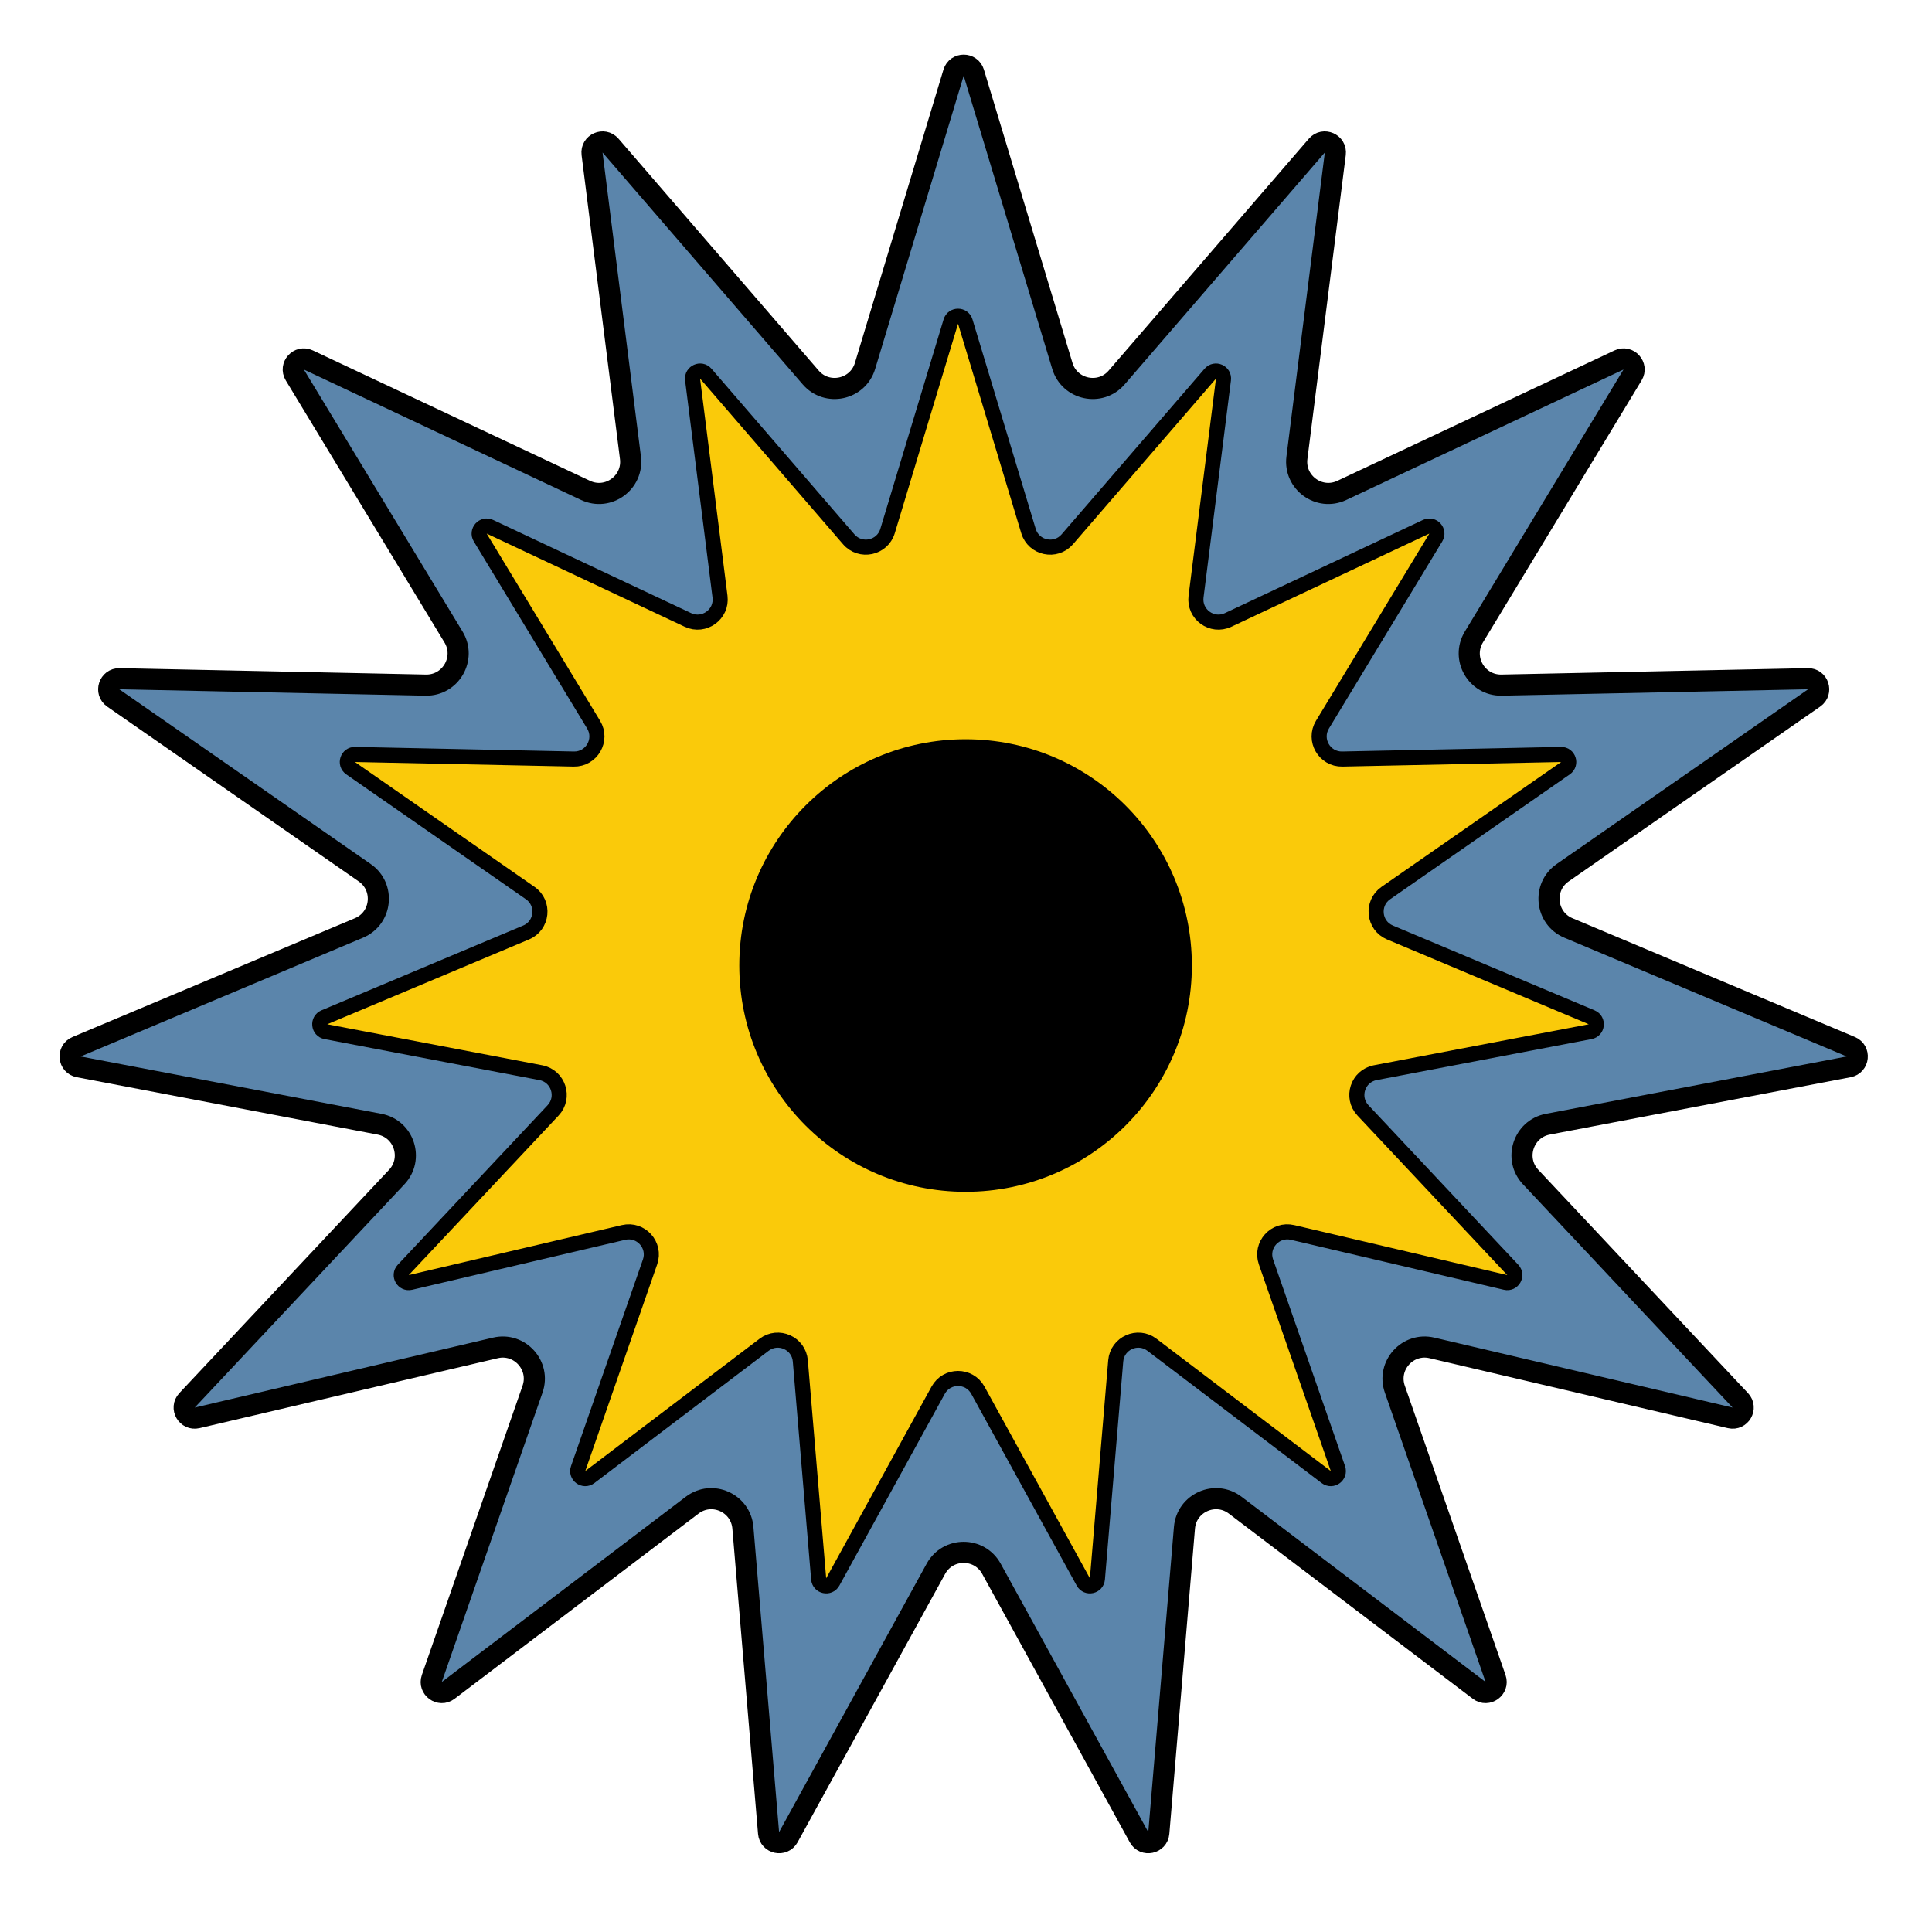
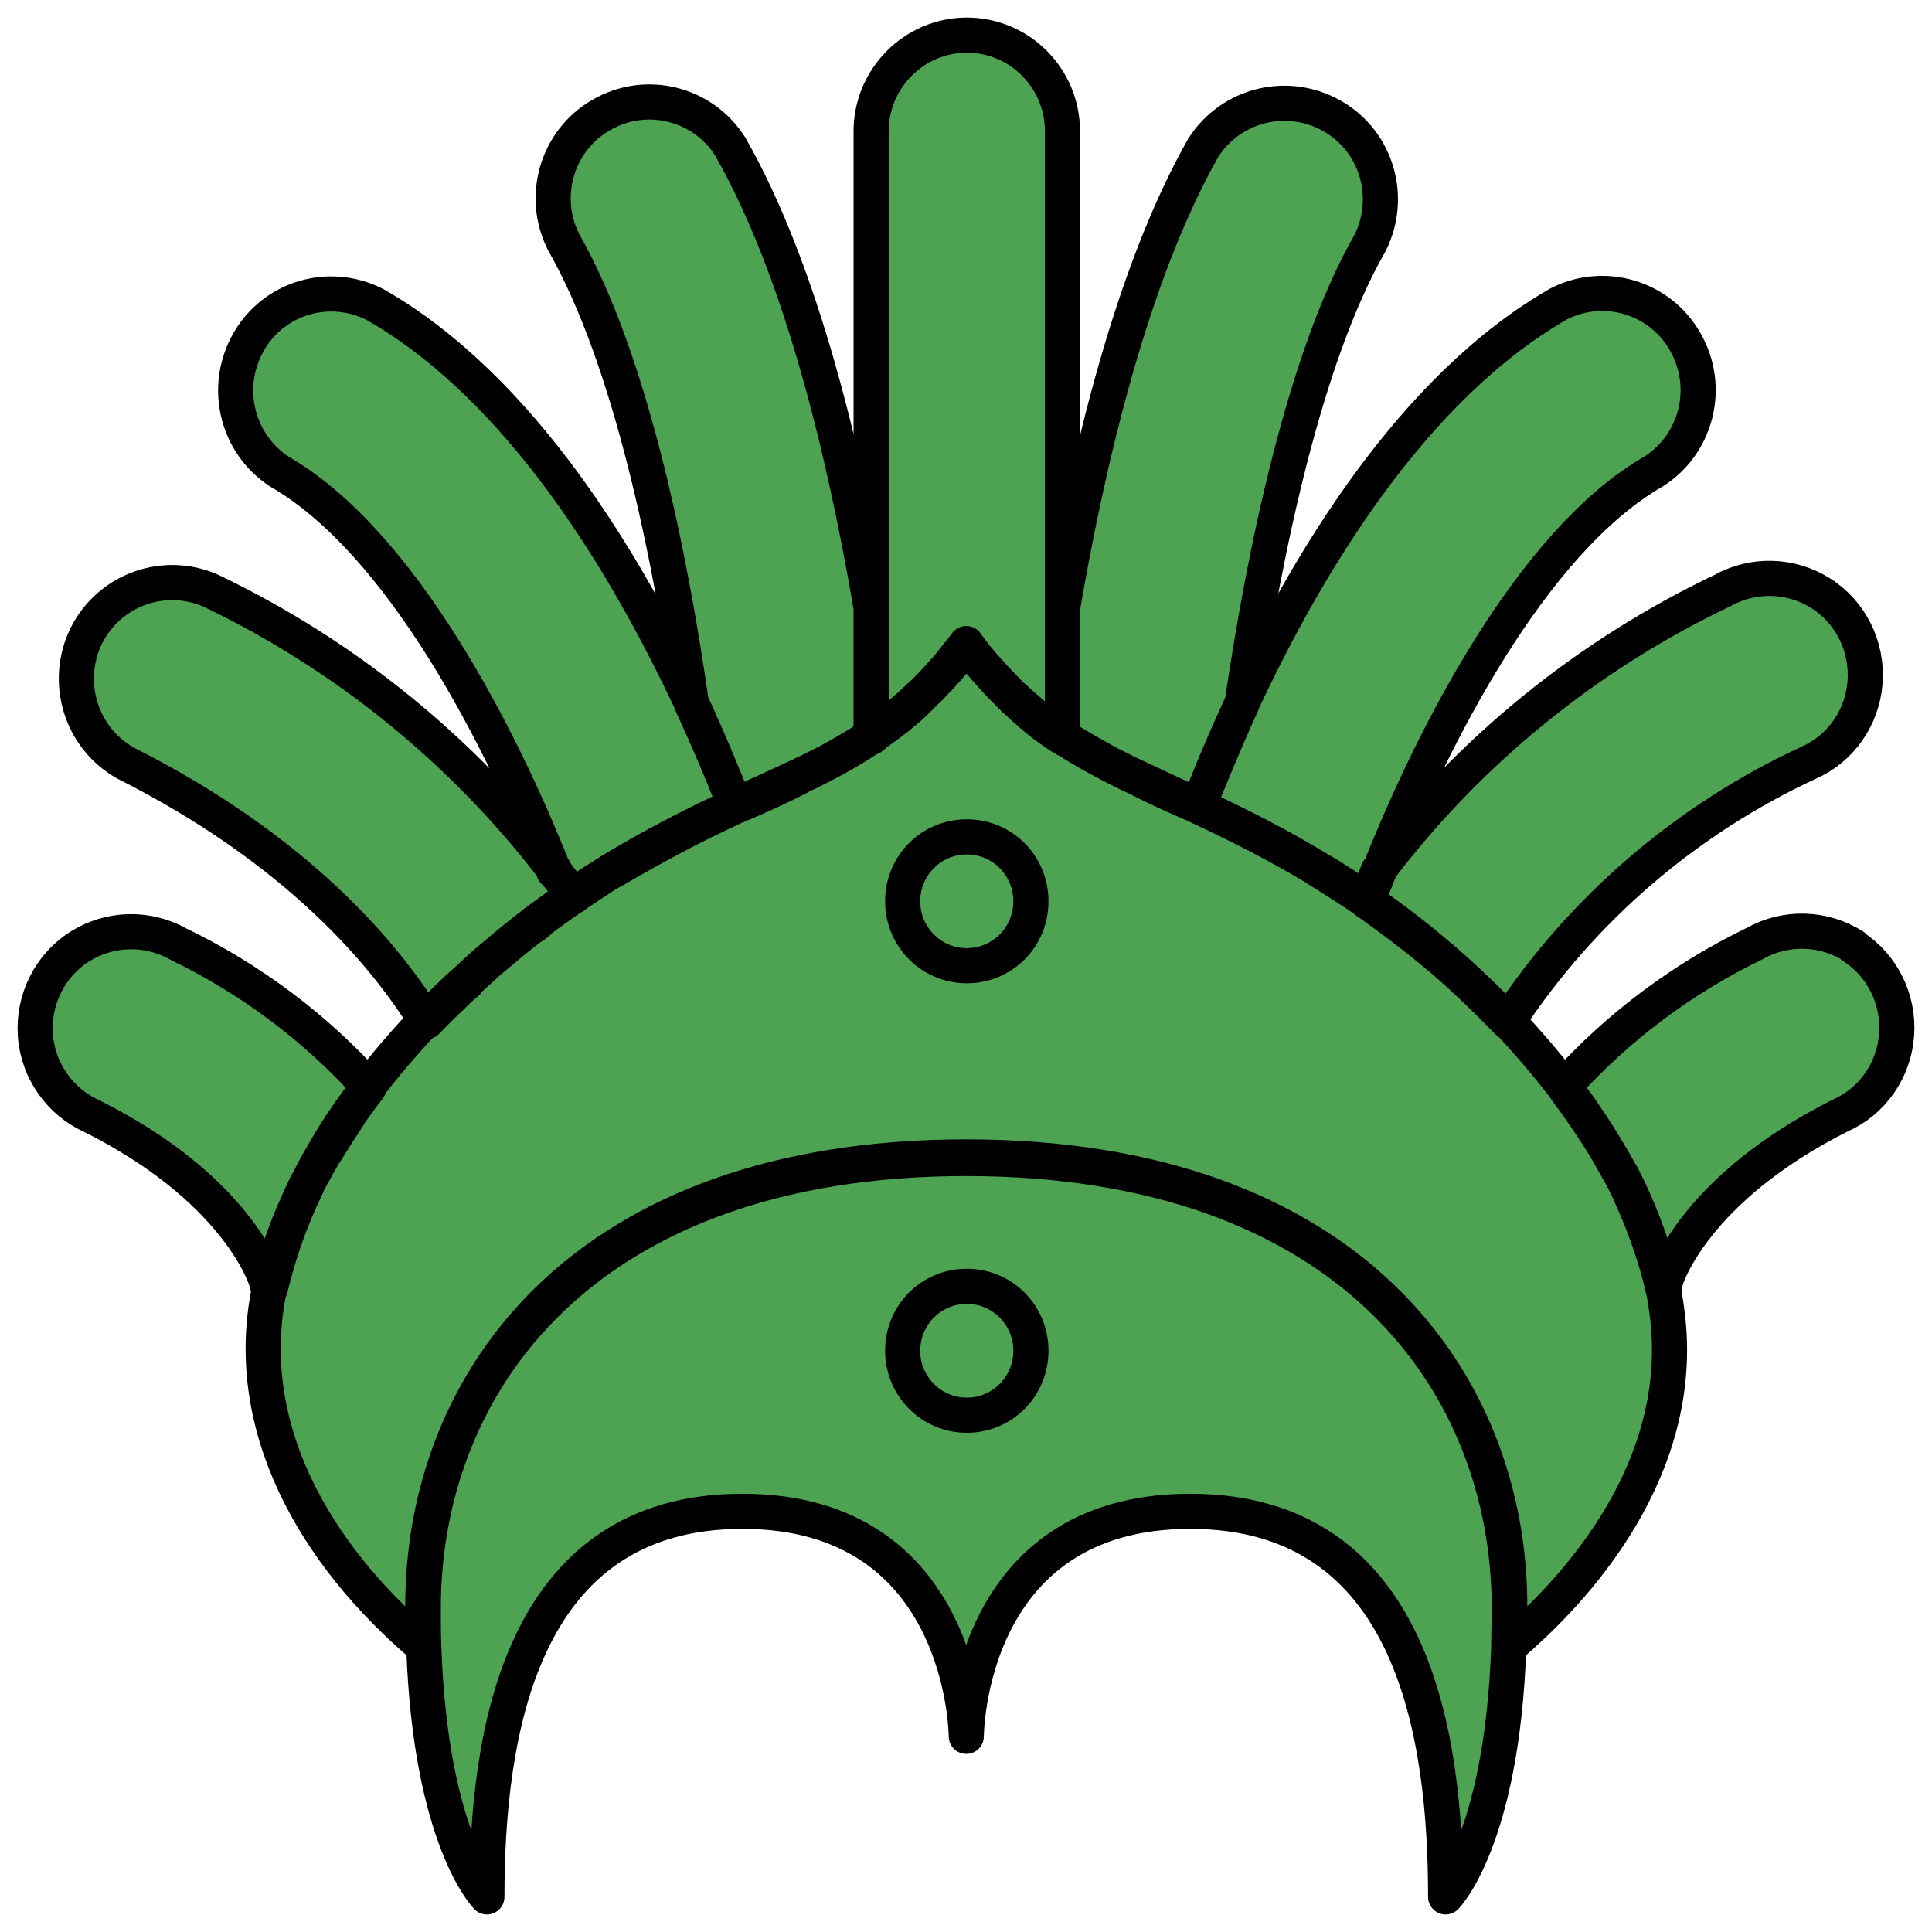
- <svg xmlns="http://www.w3.org/2000/svg" width="100" height="100" viewBox="0 0 73 73" fill="none">
-   <path d="M36.03 2.747C36.145 2.369 36.681 2.369 36.795 2.747L40.141 13.827C40.413 14.73 41.576 14.978 42.192 14.264L49.756 5.502C50.014 5.203 50.504 5.421 50.454 5.812L49.004 17.296C48.886 18.232 49.847 18.931 50.701 18.529L61.174 13.602C61.531 13.433 61.89 13.831 61.685 14.169L55.69 24.069C55.201 24.877 55.795 25.906 56.738 25.887L68.311 25.645C68.706 25.636 68.871 26.146 68.547 26.371L59.043 32.977C58.268 33.516 58.392 34.698 59.262 35.063L69.932 39.55C70.296 39.703 70.24 40.236 69.852 40.31L58.482 42.478C57.556 42.656 57.188 43.786 57.834 44.474L65.757 52.912C66.027 53.2 65.76 53.663 65.375 53.573L54.106 50.931C53.188 50.715 52.393 51.598 52.703 52.489L56.509 63.421C56.638 63.794 56.205 64.109 55.891 63.87L46.671 56.872C45.919 56.301 44.833 56.785 44.754 57.726L43.785 69.26C43.752 69.653 43.228 69.764 43.038 69.418L37.461 59.275C37.006 58.449 35.818 58.448 35.363 59.275L29.787 69.418C29.597 69.764 29.073 69.653 29.04 69.26L28.07 57.726C27.991 56.785 26.906 56.301 26.154 56.872L16.935 63.87C16.62 64.109 16.187 63.794 16.316 63.421L20.122 52.489C20.432 51.598 19.637 50.715 18.719 50.931L7.45 53.573C7.066 53.663 6.798 53.2 7.067 52.912L14.991 44.474C15.637 43.786 15.27 42.656 14.343 42.478L2.973 40.31C2.585 40.235 2.529 39.703 2.894 39.55L13.563 35.063C14.433 34.697 14.557 33.516 13.782 32.977L4.278 26.371C3.954 26.146 4.12 25.636 4.515 25.645L16.086 25.887C17.03 25.906 17.625 24.877 17.136 24.069L11.14 14.169C10.935 13.831 11.294 13.433 11.651 13.602L22.124 18.529C22.978 18.931 23.939 18.232 23.821 17.296L22.371 5.812C22.322 5.421 22.811 5.203 23.069 5.502L30.633 14.264C31.25 14.978 32.412 14.73 32.685 13.827L36.03 2.747Z" fill="#5B85AB" stroke="black" stroke-width="0.798" />
-   <path d="M35.926 12.151C36.007 11.881 36.39 11.881 36.472 12.151L38.861 20.065C39.056 20.711 39.887 20.887 40.327 20.377L45.73 14.119C45.914 13.906 46.264 14.061 46.228 14.341L45.192 22.543C45.108 23.212 45.794 23.711 46.404 23.424L53.886 19.904C54.141 19.785 54.397 20.068 54.251 20.31L49.968 27.382C49.619 27.959 50.044 28.694 50.718 28.68L58.983 28.507C59.265 28.501 59.383 28.864 59.151 29.025L52.363 33.744C51.81 34.129 51.898 34.973 52.52 35.234L60.141 38.438C60.401 38.548 60.361 38.929 60.084 38.981L51.963 40.531C51.301 40.658 51.039 41.465 51.5 41.956L57.159 47.983C57.352 48.189 57.161 48.52 56.887 48.456L48.837 46.568C48.181 46.415 47.613 47.045 47.835 47.682L50.553 55.489C50.645 55.756 50.336 55.981 50.111 55.81L43.526 50.812C42.989 50.405 42.214 50.75 42.157 51.422L41.465 59.66C41.441 59.941 41.068 60.021 40.932 59.773L36.948 52.529C36.623 51.938 35.774 51.938 35.449 52.529L31.466 59.773C31.33 60.021 30.956 59.941 30.933 59.66L30.24 51.422C30.184 50.75 29.408 50.405 28.871 50.812L22.286 55.81C22.061 55.981 21.752 55.756 21.845 55.489L24.562 47.682C24.784 47.045 24.217 46.415 23.561 46.568L15.511 48.456C15.236 48.52 15.045 48.189 15.238 47.983L20.898 41.956C21.359 41.465 21.097 40.658 20.435 40.531L12.313 38.981C12.036 38.929 11.996 38.548 12.256 38.438L19.878 35.234C20.499 34.973 20.588 34.129 20.034 33.744L13.246 29.025C13.014 28.864 13.132 28.501 13.414 28.507L21.68 28.68C22.354 28.694 22.779 27.959 22.43 27.382L18.146 20.31C18.001 20.068 18.256 19.784 18.512 19.904L25.993 23.424C26.603 23.711 27.29 23.212 27.205 22.543L26.169 14.341C26.134 14.061 26.484 13.906 26.668 14.119L32.07 20.377C32.511 20.887 33.341 20.711 33.536 20.065L35.926 12.151Z" fill="#FACA0A" stroke="black" stroke-width="0.57" />
-   <circle cx="36.484" cy="36.482" r="8.55" fill="black" />
+ <svg xmlns="http://www.w3.org/2000/svg" width="55" height="55" viewBox="0 0 55 55" fill="none">
+   <path d="M13.277 27.959C13.188 28.034 13.098 28.124 13.008 28.199C13.098 28.109 13.188 28.034 13.277 27.959Z" fill="#4EA352" />
+   <path d="M32.071 22.005C31.473 21.704 30.889 21.373 30.321 21.027C30.874 21.388 31.458 21.704 32.071 22.005Z" fill="#4EA352" />
+   <path d="M28.046 19.012C27.867 18.802 27.687 18.576 27.522 18.351C27.702 18.591 27.882 18.802 28.046 19.012Z" fill="#4EA352" />
+   <path d="M14.265 27.087C14.145 27.192 14.026 27.282 13.906 27.387C14.026 27.282 14.145 27.177 14.265 27.087Z" fill="#4EA352" />
+   <path d="M16.315 25.523C16.315 25.523 16.315 25.523 16.33 25.523H16.315Z" fill="#4EA352" />
+   <path d="M41.019 27.282C41.019 27.282 40.974 27.252 40.959 27.237C40.974 27.252 41.004 27.267 41.019 27.282Z" fill="#4EA352" />
+   <path d="M38.865 25.628C38.865 25.628 38.909 25.658 38.924 25.673C38.924 25.673 38.924 25.673 38.909 25.658C38.909 25.658 38.88 25.643 38.865 25.628Z" fill="#4EA352" />
+   <path d="M32.326 22.125C32.924 22.41 33.553 22.696 34.226 23.012C34.181 22.997 34.151 22.967 34.106 22.952C33.508 22.696 32.909 22.426 32.326 22.125Z" fill="#4EA352" />
+   <path d="M26.176 19.869C25.996 20.035 25.802 20.2 25.622 20.366C25.817 20.215 25.996 20.05 26.176 19.869Z" fill="#4EA352" />
+   <path d="M26.729 19.298C26.61 19.433 26.49 19.569 26.355 19.689C26.475 19.569 26.61 19.433 26.729 19.298Z" fill="#4EA352" />
+   <path d="M15.312 26.26C15.312 26.26 15.223 26.32 15.178 26.365C15.223 26.335 15.268 26.305 15.312 26.26Z" fill="#4EA352" />
+   <path d="M28.69 19.689C28.57 19.569 28.435 19.433 28.316 19.298C28.435 19.433 28.555 19.569 28.69 19.689Z" fill="#4EA352" />
+   <path d="M27.522 18.351C27.358 18.576 27.178 18.802 26.999 19.012C27.178 18.802 27.358 18.591 27.522 18.351Z" fill="#4EA352" />
+   <path d="M29.423 20.351C29.228 20.2 29.049 20.035 28.869 19.855C29.049 20.035 29.243 20.185 29.423 20.351Z" fill="#4EA352" />
+   <path d="M46.197 33.522C46.256 33.627 46.301 33.732 46.361 33.852C46.316 33.747 46.256 33.642 46.197 33.522Z" fill="#4EA352" />
+   <path d="M24.724 21.027C24.156 21.373 23.557 21.704 22.959 22.02C23.572 21.719 24.156 21.403 24.724 21.027Z" fill="#4EA352" />
+   <path d="M30.186 20.922C29.962 20.772 29.737 20.606 29.513 20.426C29.737 20.606 29.947 20.772 30.186 20.922Z" fill="#4EA352" />
+   <path d="M20.819 23.012C21.507 22.696 22.136 22.41 22.749 22.125C22.166 22.426 21.567 22.696 20.954 22.952C20.909 22.967 20.864 22.997 20.819 23.012Z" fill="#4EA352" />
+   <path d="M8.908 33.416C8.848 33.537 8.774 33.657 8.714 33.777C8.774 33.657 8.833 33.537 8.908 33.416Z" fill="#4EA352" />
+   <path d="M45.104 31.747C45.373 32.139 45.628 32.544 45.867 32.95C45.628 32.544 45.389 32.139 45.104 31.747Z" fill="#4EA352" />
+   <path d="M9.926 31.763C9.686 32.093 9.462 32.439 9.267 32.8C9.477 32.454 9.701 32.108 9.926 31.763Z" fill="#4EA352" />
+   <path d="M27.522 32.98C16.599 32.98 12.05 39.386 12.05 45.776C12.05 46.182 12.05 46.557 12.066 46.918C12.26 52.391 13.861 54 13.861 54C13.861 49.429 14.774 43.024 21.133 43.024C27.493 43.024 27.508 49.429 27.508 49.429C27.508 49.429 27.508 43.024 33.882 43.024C40.256 43.024 41.154 49.429 41.154 54C41.154 54 42.755 52.391 42.95 46.918C42.95 46.557 42.965 46.182 42.965 45.776C42.965 39.37 38.416 32.98 27.493 32.98H27.522ZM27.522 40.288C26.52 40.288 25.697 39.476 25.697 38.453C25.697 37.431 26.505 36.619 27.522 36.619C28.54 36.619 29.348 37.431 29.348 38.453C29.348 39.476 28.54 40.288 27.522 40.288Z" fill="#4EA352" />
+   <path d="M46.197 33.522C46.092 33.326 45.972 33.131 45.867 32.935C45.628 32.529 45.389 32.138 45.104 31.733C44.955 31.522 44.82 31.326 44.67 31.131C44.117 30.394 43.503 29.673 42.86 28.996C42.276 28.395 41.663 27.808 41.034 27.267C41.019 27.252 40.989 27.237 40.974 27.222C40.331 26.666 39.643 26.139 38.939 25.658C38.924 25.643 38.895 25.628 38.88 25.613C38.431 25.297 37.982 24.997 37.533 24.741C36.456 24.11 35.348 23.523 34.226 22.997C33.553 22.681 32.924 22.395 32.326 22.11C32.236 22.065 32.161 22.035 32.071 21.989C31.458 21.689 30.874 21.373 30.321 21.012C30.291 20.997 30.261 20.982 30.246 20.967C30.216 20.952 30.201 20.937 30.171 20.922C29.947 20.772 29.722 20.606 29.498 20.426C29.468 20.396 29.438 20.381 29.408 20.351C29.228 20.2 29.034 20.035 28.854 19.855C28.794 19.794 28.735 19.734 28.675 19.674C28.555 19.554 28.435 19.418 28.301 19.283C28.211 19.178 28.121 19.088 28.031 18.982C27.852 18.772 27.672 18.561 27.508 18.321C27.328 18.561 27.148 18.772 26.984 18.982C26.894 19.088 26.804 19.178 26.715 19.283C26.595 19.418 26.46 19.554 26.34 19.674C26.281 19.734 26.221 19.794 26.161 19.839C25.981 20.02 25.787 20.185 25.607 20.336C25.577 20.366 25.547 20.381 25.532 20.411C25.308 20.591 25.084 20.757 24.859 20.907C24.844 20.922 24.814 20.937 24.799 20.952C24.769 20.952 24.754 20.982 24.724 20.997C24.171 21.373 23.587 21.689 22.959 21.989C22.884 22.02 22.809 22.065 22.734 22.095C22.136 22.38 21.492 22.666 20.804 22.982C19.682 23.508 18.575 24.079 17.497 24.726C17.108 24.966 16.704 25.222 16.315 25.493C16.315 25.493 16.315 25.493 16.3 25.493C15.956 25.733 15.627 25.974 15.298 26.215C15.253 26.245 15.208 26.275 15.163 26.32C14.849 26.56 14.549 26.801 14.25 27.056C14.13 27.162 14.011 27.252 13.891 27.357C13.681 27.538 13.472 27.733 13.263 27.928C13.173 28.004 13.083 28.094 12.993 28.169C12.694 28.455 12.395 28.741 12.11 29.041C11.512 29.673 10.943 30.334 10.419 31.026C10.24 31.251 10.075 31.492 9.911 31.718C9.671 32.063 9.447 32.409 9.252 32.755C9.133 32.965 9.013 33.161 8.908 33.371C8.848 33.492 8.789 33.612 8.714 33.732C8.265 34.664 7.921 35.627 7.681 36.634C6.828 40.588 8.968 44.257 12.051 46.873C12.051 46.512 12.036 46.136 12.036 45.73C12.036 39.325 16.584 32.935 27.508 32.935C38.431 32.935 42.98 39.34 42.98 45.73C42.98 46.136 42.98 46.512 42.965 46.873C44.506 45.565 47.528 42.498 47.528 38.423C47.528 37.822 47.453 37.221 47.334 36.604C47.109 35.627 46.765 34.694 46.346 33.807C46.286 33.702 46.242 33.597 46.182 33.477L46.197 33.522ZM27.523 27.492C26.52 27.492 25.697 26.681 25.697 25.658C25.697 24.636 26.505 23.824 27.523 23.824C28.54 23.824 29.348 24.636 29.348 25.658C29.348 26.681 28.54 27.492 27.523 27.492Z" fill="#4EA352" />
+   <path d="M27.523 27.492C28.531 27.492 29.348 26.671 29.348 25.658C29.348 24.645 28.531 23.824 27.523 23.824C26.514 23.824 25.697 24.645 25.697 25.658C25.697 26.671 26.514 27.492 27.523 27.492Z" fill="#4EA352" />
+   <path d="M27.522 40.288C28.531 40.288 29.348 39.466 29.348 38.453C29.348 37.44 28.531 36.619 27.522 36.619C26.514 36.619 25.697 37.44 25.697 38.453C25.697 39.466 26.514 40.288 27.522 40.288Z" fill="#4EA352" />
+   <path d="M8.908 33.416C9.013 33.206 9.133 33.011 9.252 32.8C9.462 32.439 9.686 32.093 9.911 31.763C10.075 31.522 10.24 31.296 10.419 31.071C10.449 31.041 10.479 30.996 10.509 30.951C8.983 29.252 7.128 27.868 5.078 26.876C4.195 26.38 3.117 26.41 2.264 26.951C1.412 27.492 0.933 28.47 1.008 29.477C1.082 30.485 1.711 31.372 2.624 31.778C6.664 33.807 7.517 36.258 7.577 36.454C7.591 36.544 7.621 36.619 7.666 36.694C7.861 35.717 8.22 34.739 8.699 33.792C8.759 33.672 8.818 33.552 8.893 33.431L8.908 33.416Z" fill="#4EA352" />
+   <path d="M9.267 32.785C9.148 32.995 9.028 33.191 8.923 33.401C9.028 33.191 9.148 32.98 9.267 32.785Z" fill="#4EA352" />
+   <path d="M7.696 36.679C7.936 35.672 8.28 34.694 8.729 33.777C8.25 34.725 7.891 35.702 7.696 36.679Z" fill="#4EA352" />
+   <path d="M10.434 31.056C10.255 31.282 10.09 31.522 9.926 31.747C10.09 31.507 10.255 31.282 10.434 31.056Z" fill="#4EA352" />
+   <path d="M13.277 27.959C13.487 27.763 13.697 27.583 13.906 27.387C14.026 27.282 14.145 27.177 14.265 27.087C14.564 26.831 14.864 26.59 15.178 26.35C15.223 26.32 15.268 26.29 15.312 26.244C15.642 25.989 15.986 25.748 16.315 25.523C16.15 25.282 15.971 25.042 15.776 24.786C15.776 24.786 15.776 24.786 15.776 24.771C15.776 24.756 15.776 24.771 15.776 24.756C13.188 21.373 9.836 18.652 6.005 16.817C4.674 16.231 3.117 16.787 2.459 18.095C1.816 19.403 2.294 20.997 3.566 21.719C8.489 24.2 10.973 27.192 12.14 29.086C12.425 28.786 12.724 28.5 13.023 28.214C13.113 28.124 13.203 28.049 13.292 27.974L13.277 27.959Z" fill="#4EA352" />
+   <path d="M15.163 26.35C14.864 26.59 14.549 26.831 14.25 27.087C14.549 26.831 14.849 26.59 15.163 26.35Z" fill="#4EA352" />
+   <path d="M15.312 26.244C15.642 25.989 15.986 25.748 16.315 25.523C15.971 25.748 15.642 25.989 15.312 26.244Z" fill="#4EA352" />
+   <path d="M13.906 27.387C13.697 27.568 13.487 27.763 13.277 27.959C13.487 27.763 13.697 27.583 13.906 27.387Z" fill="#4EA352" />
+   <path d="M15.776 24.786C15.971 25.042 16.15 25.282 16.315 25.523C16.719 25.252 17.108 24.982 17.497 24.756C18.724 24.019 19.801 23.478 20.804 23.012C20.849 22.997 20.894 22.967 20.939 22.952C20.595 22.095 20.191 21.102 19.697 20.035C17.826 16.035 14.834 11.044 10.674 8.668C9.372 8.007 7.786 8.473 7.068 9.751C6.35 11.029 6.739 12.637 7.966 13.434C11.437 15.434 14.265 20.997 15.761 24.771C15.761 24.771 15.761 24.771 15.761 24.786C15.761 24.786 15.761 24.786 15.761 24.801L15.776 24.786Z" fill="#4EA352" />
+   <path d="M17.512 24.741C17.123 24.982 16.719 25.237 16.33 25.508C16.734 25.222 17.123 24.966 17.512 24.741Z" fill="#4EA352" />
+   <path d="M20.819 23.012C19.831 23.478 18.739 24.004 17.512 24.756C18.589 24.125 19.682 23.538 20.819 23.012Z" fill="#4EA352" />
+   <path d="M22.734 22.11C22.734 22.11 22.884 22.035 22.959 22.005C23.557 21.704 24.141 21.373 24.724 21.012C24.754 20.997 24.769 20.982 24.799 20.967V17.299C24.066 13.013 22.839 7.766 20.789 4.173C20.011 2.94 18.395 2.534 17.123 3.27C15.851 3.992 15.387 5.601 16.046 6.894C17.991 10.307 19.098 15.96 19.682 20.02C20.175 21.087 20.595 22.08 20.924 22.937C21.537 22.681 22.136 22.395 22.719 22.11H22.734Z" fill="#4EA352" />
+   <path d="M22.959 22.005C22.959 22.005 22.809 22.08 22.734 22.11C22.809 22.08 22.884 22.035 22.959 22.005Z" fill="#4EA352" />
+   <path d="M24.724 21.027C24.724 21.027 24.769 20.997 24.799 20.982C24.799 20.982 24.754 21.012 24.724 21.027Z" fill="#4EA352" />
+   <path d="M52.765 26.936C51.913 26.395 50.835 26.365 49.952 26.861C47.902 27.853 46.047 29.237 44.521 30.936C44.566 30.996 44.61 31.071 44.655 31.131C44.805 31.326 44.955 31.537 45.089 31.733C45.359 32.123 45.613 32.514 45.852 32.935C45.957 33.131 46.077 33.326 46.182 33.522C46.242 33.627 46.286 33.732 46.346 33.852C46.795 34.77 47.139 35.702 47.334 36.649C47.334 36.664 47.334 36.694 47.349 36.709C47.379 36.619 47.408 36.529 47.423 36.439C47.453 36.333 48.261 33.837 52.376 31.763C53.304 31.357 53.917 30.47 53.992 29.462C54.067 28.455 53.588 27.477 52.736 26.936H52.765Z" fill="#4EA352" />
+   <path d="M46.346 33.852C46.795 34.77 47.139 35.702 47.334 36.649C47.109 35.687 46.765 34.755 46.346 33.852Z" fill="#4EA352" />
+   <path d="M44.67 31.131C44.82 31.326 44.97 31.537 45.104 31.733C44.97 31.522 44.82 31.326 44.67 31.131Z" fill="#4EA352" />
+   <path d="M46.197 33.522C46.092 33.326 45.972 33.131 45.867 32.935C45.987 33.131 46.092 33.326 46.197 33.522Z" fill="#4EA352" />
+   <path d="M38.909 25.658C38.909 25.658 38.909 25.658 38.924 25.673C39.598 26.154 40.286 26.666 40.959 27.237C40.974 27.252 41.004 27.267 41.019 27.282C41.648 27.823 42.261 28.395 42.845 29.011C42.875 29.041 42.89 29.056 42.92 29.086C45.029 25.884 48.007 23.328 51.479 21.719C52.406 21.313 53.02 20.426 53.095 19.418C53.169 18.411 52.691 17.434 51.838 16.892C50.985 16.351 49.907 16.321 49.025 16.817C45.179 18.652 41.812 21.388 39.239 24.786C39.224 24.786 39.224 24.801 39.224 24.816C39.104 25.102 38.999 25.387 38.895 25.658L38.909 25.658Z" fill="#4EA352" />
+   <path d="M40.959 27.237C40.286 26.666 39.613 26.139 38.924 25.673C39.628 26.169 40.301 26.681 40.959 27.237Z" fill="#4EA352" />
+   <path d="M41.019 27.282C41.663 27.823 42.261 28.41 42.845 29.011C42.261 28.41 41.648 27.823 41.019 27.282Z" fill="#4EA352" />
+   <path d="M34.106 22.952C34.106 22.952 34.181 22.997 34.226 23.012C35.214 23.478 36.306 24.019 37.533 24.756C37.967 25.027 38.416 25.327 38.88 25.628C38.88 25.628 38.909 25.643 38.924 25.658C39.029 25.388 39.134 25.117 39.254 24.816C39.254 24.816 39.254 24.801 39.269 24.786C40.765 21.012 43.593 15.419 47.079 13.419C48.306 12.637 48.71 11.014 47.977 9.736C47.259 8.458 45.658 7.991 44.371 8.653C40.226 11.029 37.219 16.02 35.363 20.005C34.869 21.072 34.45 22.065 34.121 22.937L34.106 22.952Z" fill="#4EA352" />
+   <path d="M38.865 25.628C38.416 25.312 37.967 25.012 37.518 24.756C37.952 25.027 38.416 25.312 38.865 25.628Z" fill="#4EA352" />
+   <path d="M37.533 24.741C36.306 24.004 35.214 23.463 34.226 22.997C35.363 23.523 36.471 24.095 37.533 24.741Z" fill="#4EA352" />
+   <path d="M30.335 21.027C30.904 21.373 31.488 21.704 32.086 22.005C32.176 22.05 32.251 22.08 32.341 22.125C32.924 22.41 33.508 22.696 34.121 22.952C34.465 22.095 34.869 21.102 35.363 20.02C35.992 15.72 37.144 10.157 38.999 6.924C39.658 5.616 39.194 4.022 37.922 3.3C36.65 2.579 35.049 2.97 34.256 4.203C32.221 7.796 30.979 13.043 30.246 17.328V20.997C30.246 20.997 30.306 21.027 30.321 21.042L30.335 21.027Z" fill="#4EA352" />
+   <path d="M32.326 22.125C32.236 22.08 32.161 22.05 32.071 22.005C32.146 22.05 32.236 22.08 32.326 22.125Z" fill="#4EA352" />
+   <path d="M30.246 20.982C30.246 20.982 30.306 21.012 30.321 21.027C30.291 21.012 30.261 20.997 30.246 20.982Z" fill="#4EA352" />
+   <path d="M24.859 20.937C25.084 20.772 25.323 20.606 25.532 20.441C25.562 20.426 25.592 20.396 25.607 20.366C25.802 20.2 25.981 20.035 26.161 19.869C26.221 19.809 26.28 19.749 26.34 19.704C26.475 19.584 26.595 19.448 26.715 19.313C26.804 19.208 26.894 19.118 26.984 19.012C27.163 18.802 27.343 18.576 27.508 18.351C27.672 18.576 27.852 18.802 28.031 19.012C28.121 19.118 28.211 19.208 28.301 19.313C28.42 19.448 28.54 19.569 28.675 19.704C28.735 19.764 28.794 19.824 28.854 19.884C29.034 20.05 29.213 20.215 29.408 20.381C29.438 20.411 29.468 20.426 29.498 20.456C29.707 20.636 29.931 20.787 30.171 20.952C30.201 20.967 30.216 20.982 30.246 20.997V3.736C30.246 2.218 29.019 1 27.522 1C26.026 1 24.799 2.233 24.799 3.736V20.997C24.799 20.997 24.844 20.967 24.859 20.952V20.937Z" fill="#4EA352" />
+   <path d="M30.186 20.922C30.186 20.922 30.231 20.952 30.261 20.967C30.261 20.967 30.216 20.937 30.186 20.922Z" fill="#4EA352" />
+   <path d="M26.355 19.689C26.355 19.689 26.236 19.809 26.176 19.855C26.236 19.794 26.296 19.734 26.355 19.689Z" fill="#4EA352" />
+   <path d="M28.869 19.869C28.869 19.869 28.75 19.749 28.69 19.689C28.75 19.749 28.809 19.809 28.869 19.869Z" fill="#4EA352" />
+   <path d="M29.513 20.426C29.513 20.426 29.453 20.381 29.423 20.351C29.453 20.381 29.483 20.396 29.513 20.426Z" fill="#4EA352" />
+   <path d="M24.799 20.982C24.799 20.982 24.844 20.952 24.859 20.937C24.844 20.937 24.814 20.967 24.799 20.982Z" fill="#4EA352" />
+   <path d="M25.607 20.366C25.607 20.366 25.547 20.411 25.532 20.441C25.562 20.426 25.592 20.396 25.607 20.366Z" fill="#4EA352" />
+   <path d="M13.277 27.959C13.188 28.034 13.098 28.124 13.008 28.199M13.277 27.959C13.188 28.034 13.098 28.109 13.008 28.199M13.277 27.959C13.487 27.763 13.697 27.583 13.906 27.387M13.277 27.959L13.292 27.974C13.203 28.049 13.113 28.124 13.023 28.214C12.724 28.5 12.425 28.786 12.14 29.086C10.973 27.192 8.489 24.2 3.566 21.719C2.294 20.997 1.816 19.403 2.459 18.095C3.117 16.787 4.674 16.231 6.005 16.817C9.836 18.652 13.188 21.373 15.776 24.756C15.776 24.771 15.776 24.756 15.776 24.771C15.776 24.786 15.776 24.786 15.776 24.786M13.277 27.959C13.487 27.763 13.697 27.568 13.906 27.387M13.008 28.199C12.709 28.485 12.41 28.77 12.125 29.071M32.071 22.005C31.473 21.704 30.889 21.373 30.321 21.027M32.071 22.005C31.458 21.704 30.874 21.388 30.321 21.027M32.071 22.005C32.161 22.05 32.236 22.08 32.326 22.125M32.071 22.005C32.146 22.05 32.236 22.08 32.326 22.125M30.321 21.027C30.306 21.012 30.246 20.982 30.246 20.982C30.261 20.997 30.291 21.012 30.321 21.027ZM27.522 18.351C27.687 18.576 27.867 18.802 28.046 19.012C27.882 18.802 27.702 18.591 27.522 18.351ZM27.522 18.351C27.358 18.576 27.178 18.802 26.999 19.012M27.522 18.351C27.358 18.591 27.178 18.802 26.999 19.012M14.265 27.087C14.145 27.192 14.026 27.282 13.906 27.387M14.265 27.087C14.145 27.177 14.026 27.282 13.906 27.387M14.265 27.087C14.564 26.831 14.864 26.59 15.178 26.35C15.223 26.32 15.268 26.29 15.312 26.244M16.315 25.523C16.315 25.523 16.315 25.523 16.33 25.523H16.315ZM16.315 25.523C15.986 25.748 15.642 25.989 15.312 26.244M16.315 25.523C16.15 25.282 15.971 25.042 15.776 24.786M16.315 25.523C15.971 25.748 15.642 25.989 15.312 26.244M16.315 25.523C16.719 25.252 17.108 24.982 17.497 24.756C18.724 24.019 19.801 23.478 20.804 23.012C20.849 22.997 20.894 22.967 20.939 22.952C20.595 22.095 20.191 21.102 19.697 20.035C17.826 16.035 14.834 11.044 10.674 8.668C9.372 8.007 7.786 8.473 7.068 9.751C6.35 11.029 6.739 12.637 7.966 13.434C11.437 15.434 14.265 20.997 15.761 24.771C15.761 24.771 15.761 24.771 15.761 24.786C15.761 24.786 15.761 24.786 15.761 24.801L15.776 24.786M41.019 27.282C41.019 27.282 40.974 27.252 40.959 27.237M41.019 27.282C41.004 27.267 40.974 27.252 40.959 27.237M41.019 27.282C41.648 27.823 42.261 28.395 42.845 29.011M41.019 27.282C41.663 27.823 42.261 28.41 42.845 29.011M41.019 27.282C41.648 27.823 42.261 28.41 42.845 29.011M40.959 27.237C40.286 26.666 39.598 26.154 38.924 25.673M40.959 27.237C40.286 26.666 39.613 26.139 38.924 25.673M40.959 27.237C40.301 26.681 39.628 26.169 38.924 25.673M38.865 25.628C38.865 25.628 38.909 25.658 38.924 25.673M38.865 25.628C38.88 25.643 38.909 25.658 38.909 25.658M38.865 25.628C38.416 25.312 37.967 25.012 37.518 24.756C37.952 25.027 38.416 25.312 38.865 25.628ZM38.924 25.673C38.924 25.673 38.924 25.673 38.909 25.658M38.924 25.673C38.909 25.658 38.909 25.658 38.909 25.658M38.909 25.658L38.895 25.658C38.999 25.387 39.104 25.102 39.224 24.816C39.224 24.801 39.224 24.786 39.239 24.786C41.812 21.388 45.179 18.652 49.025 16.817C49.907 16.321 50.985 16.351 51.838 16.892C52.691 17.434 53.169 18.411 53.095 19.418C53.02 20.426 52.406 21.313 51.479 21.719C48.007 23.328 45.029 25.884 42.92 29.086C42.89 29.056 42.875 29.041 42.845 29.011M32.326 22.125C32.924 22.41 33.553 22.696 34.226 23.012M32.326 22.125C32.909 22.426 33.508 22.696 34.106 22.952M34.226 23.012C34.181 22.997 34.151 22.967 34.106 22.952M34.226 23.012C34.181 22.997 34.106 22.952 34.106 22.952M34.226 23.012C35.214 23.478 36.306 24.019 37.533 24.756C37.967 25.027 38.416 25.327 38.88 25.628C38.88 25.628 38.909 25.643 38.924 25.658C39.029 25.388 39.134 25.117 39.254 24.816C39.254 24.816 39.254 24.801 39.269 24.786C40.765 21.012 43.593 15.419 47.079 13.419C48.306 12.637 48.71 11.014 47.977 9.736C47.259 8.458 45.658 7.991 44.371 8.653C40.226 11.029 37.219 16.02 35.363 20.005C34.869 21.072 34.45 22.065 34.121 22.937L34.106 22.952M26.355 19.689C26.49 19.569 26.61 19.433 26.729 19.298C26.61 19.433 26.475 19.569 26.355 19.689ZM26.355 19.689C26.355 19.689 26.236 19.809 26.176 19.855C26.236 19.794 26.296 19.734 26.355 19.689ZM28.69 19.689C28.57 19.569 28.435 19.433 28.316 19.298M28.69 19.689C28.555 19.569 28.435 19.433 28.316 19.298M28.69 19.689C28.75 19.749 28.869 19.869 28.869 19.869C28.809 19.809 28.75 19.749 28.69 19.689ZM28.316 19.298C28.226 19.193 28.136 19.103 28.046 18.997M26.999 19.012C26.909 19.118 26.819 19.208 26.729 19.313M29.423 20.351C29.228 20.2 29.049 20.035 28.869 19.855C29.049 20.035 29.243 20.185 29.423 20.351ZM29.423 20.351C29.453 20.381 29.513 20.426 29.513 20.426M29.423 20.351C29.453 20.381 29.483 20.396 29.513 20.426M46.197 33.522C46.256 33.627 46.301 33.732 46.361 33.852C46.316 33.747 46.256 33.642 46.197 33.522ZM46.197 33.522C46.092 33.326 45.972 33.131 45.867 32.935M46.197 33.522L46.182 33.477C46.242 33.597 46.286 33.702 46.346 33.807C46.765 34.694 47.109 35.627 47.334 36.604C47.453 37.221 47.528 37.822 47.528 38.423C47.528 42.498 44.506 45.565 42.965 46.873C42.98 46.512 42.98 46.136 42.98 45.73C42.98 39.34 38.431 32.935 27.508 32.935C16.584 32.935 12.036 39.325 12.036 45.73C12.036 46.136 12.051 46.512 12.051 46.873C8.968 44.257 6.828 40.588 7.681 36.634C7.921 35.627 8.265 34.664 8.714 33.732C8.789 33.612 8.848 33.492 8.908 33.371C9.013 33.161 9.133 32.965 9.252 32.755C9.447 32.409 9.671 32.063 9.911 31.718C10.075 31.492 10.24 31.251 10.419 31.026C10.943 30.334 11.512 29.673 12.11 29.041C12.395 28.741 12.694 28.455 12.993 28.169C13.083 28.094 13.173 28.004 13.263 27.928C13.472 27.733 13.681 27.538 13.891 27.357C14.011 27.252 14.13 27.162 14.25 27.056C14.549 26.801 14.849 26.56 15.163 26.32C15.208 26.275 15.253 26.245 15.298 26.215C15.627 25.974 15.956 25.733 16.3 25.493C16.315 25.493 16.315 25.493 16.315 25.493C16.704 25.222 17.108 24.966 17.497 24.726C18.575 24.079 19.682 23.508 20.804 22.982C21.492 22.666 22.136 22.38 22.734 22.095C22.809 22.065 22.884 22.02 22.959 21.989C23.587 21.689 24.171 21.373 24.724 20.997C24.754 20.982 24.769 20.952 24.799 20.952C24.814 20.937 24.844 20.922 24.859 20.907C25.084 20.757 25.308 20.591 25.532 20.411C25.547 20.381 25.577 20.366 25.607 20.336C25.787 20.185 25.981 20.02 26.161 19.839C26.221 19.794 26.281 19.734 26.34 19.674C26.46 19.554 26.595 19.418 26.715 19.283C26.804 19.178 26.894 19.088 26.984 18.982C27.148 18.772 27.328 18.561 27.508 18.321C27.672 18.561 27.852 18.772 28.031 18.982C28.121 19.088 28.211 19.178 28.301 19.283C28.435 19.418 28.555 19.554 28.675 19.674C28.735 19.734 28.794 19.794 28.854 19.855C29.034 20.035 29.228 20.2 29.408 20.351C29.438 20.381 29.468 20.396 29.498 20.426C29.722 20.606 29.947 20.772 30.171 20.922C30.201 20.937 30.216 20.952 30.246 20.967C30.261 20.982 30.291 20.997 30.321 21.012C30.874 21.373 31.458 21.689 32.071 21.989C32.161 22.035 32.236 22.065 32.326 22.11C32.924 22.395 33.553 22.681 34.226 22.997M46.197 33.522C46.092 33.326 45.987 33.131 45.867 32.935M24.724 21.027C24.156 21.373 23.557 21.704 22.959 22.02C23.572 21.719 24.156 21.403 24.724 21.027ZM24.724 21.027C24.724 21.027 24.769 20.997 24.799 20.982M24.724 21.027C24.754 21.012 24.799 20.982 24.799 20.982M25.532 20.426C25.308 20.606 25.084 20.772 24.859 20.922M30.186 20.922C29.962 20.772 29.737 20.606 29.513 20.426M30.186 20.922C29.947 20.772 29.737 20.606 29.513 20.426M30.186 20.922C30.186 20.922 30.231 20.952 30.261 20.967C30.261 20.967 30.216 20.937 30.186 20.922ZM20.819 23.012C21.507 22.696 22.136 22.41 22.749 22.125C22.166 22.426 21.567 22.696 20.954 22.952C20.909 22.967 20.864 22.997 20.819 23.012ZM20.819 23.012C19.831 23.478 18.739 24.004 17.512 24.756C18.589 24.125 19.682 23.538 20.819 23.012ZM8.908 33.416C8.848 33.537 8.774 33.657 8.714 33.777C8.774 33.657 8.833 33.537 8.908 33.416ZM8.908 33.416C9.013 33.206 9.133 33.011 9.252 32.8C9.462 32.439 9.686 32.093 9.911 31.763C10.075 31.522 10.24 31.296 10.419 31.071C10.449 31.041 10.479 30.996 10.509 30.951C8.983 29.252 7.128 27.868 5.078 26.876C4.195 26.38 3.117 26.41 2.264 26.951C1.412 27.492 0.933 28.47 1.008 29.477C1.082 30.485 1.711 31.372 2.624 31.778C6.664 33.807 7.517 36.258 7.577 36.454C7.591 36.544 7.621 36.619 7.666 36.694C7.861 35.717 8.22 34.739 8.699 33.792C8.759 33.672 8.818 33.552 8.893 33.431L8.908 33.416ZM27.522 40.288C26.52 40.288 25.697 39.476 25.697 38.453M27.522 40.288C28.54 40.288 29.348 39.476 29.348 38.453M27.522 40.288C28.531 40.288 29.348 39.466 29.348 38.453M27.522 40.288C26.514 40.288 25.697 39.466 25.697 38.453M25.697 38.453C25.697 37.431 26.505 36.619 27.522 36.619M25.697 38.453C25.697 37.44 26.514 36.619 27.522 36.619M27.522 36.619C28.54 36.619 29.348 37.431 29.348 38.453M27.522 36.619C28.531 36.619 29.348 37.44 29.348 38.453M45.867 32.935C45.628 32.529 45.389 32.138 45.104 31.733M45.104 31.733C44.955 31.522 44.82 31.326 44.67 31.131M45.104 31.733C44.97 31.537 44.82 31.326 44.67 31.131M45.104 31.733C44.97 31.522 44.82 31.326 44.67 31.131M44.67 31.131C44.117 30.394 43.503 29.673 42.86 28.996C42.276 28.395 41.663 27.808 41.034 27.267C41.019 27.252 40.989 27.237 40.974 27.222C40.331 26.666 39.643 26.139 38.939 25.658C38.924 25.643 38.895 25.628 38.88 25.613C38.431 25.297 37.982 24.997 37.533 24.741M37.533 24.741C36.456 24.11 35.348 23.523 34.226 22.997M37.533 24.741C36.306 24.004 35.214 23.463 34.226 22.997M37.533 24.741C36.471 24.095 35.363 23.523 34.226 22.997M27.523 27.492C26.52 27.492 25.697 26.681 25.697 25.658M27.523 27.492C28.54 27.492 29.348 26.681 29.348 25.658M27.523 27.492C28.531 27.492 29.348 26.671 29.348 25.658M27.523 27.492C26.514 27.492 25.697 26.671 25.697 25.658M25.697 25.658C25.697 24.636 26.505 23.824 27.523 23.824M25.697 25.658C25.697 24.645 26.514 23.824 27.523 23.824M27.523 23.824C28.54 23.824 29.348 24.636 29.348 25.658M27.523 23.824C28.531 23.824 29.348 24.645 29.348 25.658M22.734 22.11C22.734 22.11 22.884 22.035 22.959 22.005M22.734 22.11H22.719C22.136 22.395 21.537 22.681 20.924 22.937C20.595 22.08 20.175 21.087 19.682 20.02C19.098 15.96 17.991 10.307 16.046 6.894C15.387 5.601 15.851 3.992 17.123 3.27C18.395 2.534 20.011 2.94 20.789 4.173C22.839 7.766 24.066 13.013 24.799 17.299V20.967C24.769 20.982 24.754 20.997 24.724 21.012C24.141 21.373 23.557 21.704 22.959 22.005M22.734 22.11C22.809 22.08 22.959 22.005 22.959 22.005M22.734 22.11C22.809 22.08 22.884 22.035 22.959 22.005M24.799 20.982C24.799 20.982 24.844 20.952 24.859 20.937M24.799 20.982C24.814 20.967 24.844 20.937 24.859 20.937M46.346 33.852C46.286 33.732 46.242 33.627 46.182 33.522C46.077 33.326 45.957 33.131 45.852 32.935C45.613 32.514 45.359 32.123 45.089 31.733C44.955 31.537 44.805 31.326 44.655 31.131C44.61 31.071 44.566 30.996 44.521 30.936C46.047 29.237 47.902 27.853 49.952 26.861C50.835 26.365 51.913 26.395 52.765 26.936H52.736C53.588 27.477 54.067 28.455 53.992 29.462C53.917 30.47 53.304 31.357 52.376 31.763C48.261 33.837 47.453 36.333 47.423 36.439C47.408 36.529 47.379 36.619 47.349 36.709C47.334 36.694 47.334 36.664 47.334 36.649M46.346 33.852C46.795 34.77 47.139 35.702 47.334 36.649M46.346 33.852C46.765 34.755 47.109 35.687 47.334 36.649M30.246 20.997V17.328C30.979 13.043 32.221 7.796 34.256 4.203C35.049 2.97 36.65 2.579 37.922 3.3C39.194 4.022 39.658 5.616 38.999 6.924C37.144 10.157 35.992 15.72 35.363 20.02C34.869 21.102 34.465 22.095 34.121 22.952C33.508 22.696 32.924 22.41 32.341 22.125C32.251 22.08 32.176 22.05 32.086 22.005C31.488 21.704 30.904 21.373 30.335 21.027L30.321 21.042C30.306 21.027 30.246 20.997 30.246 20.997ZM30.246 20.997C30.216 20.982 30.201 20.967 30.171 20.952C29.931 20.787 29.707 20.636 29.498 20.456C29.468 20.426 29.438 20.411 29.408 20.381C29.213 20.215 29.034 20.05 28.854 19.884C28.794 19.824 28.735 19.764 28.675 19.704C28.54 19.569 28.42 19.448 28.301 19.313C28.211 19.208 28.121 19.118 28.031 19.012C27.852 18.802 27.672 18.576 27.508 18.351C27.343 18.576 27.163 18.802 26.984 19.012C26.894 19.118 26.804 19.208 26.715 19.313C26.595 19.448 26.475 19.584 26.34 19.704C26.28 19.749 26.221 19.809 26.161 19.869C25.981 20.035 25.802 20.2 25.607 20.366M30.246 20.997V3.736C30.246 2.218 29.019 1 27.522 1C26.026 1 24.799 2.233 24.799 3.736V20.997C24.799 20.997 24.844 20.967 24.859 20.952V20.937M24.859 20.937C25.084 20.772 25.323 20.606 25.532 20.441M25.532 20.441C25.562 20.426 25.592 20.396 25.607 20.366M25.532 20.441C25.547 20.411 25.607 20.366 25.607 20.366M26.176 19.869C25.996 20.035 25.802 20.2 25.622 20.366C25.817 20.215 25.996 20.05 26.176 19.869ZM15.312 26.26C15.312 26.26 15.223 26.32 15.178 26.365C15.223 26.335 15.268 26.305 15.312 26.26ZM45.104 31.747C45.373 32.139 45.628 32.544 45.867 32.95C45.628 32.544 45.389 32.139 45.104 31.747ZM9.926 31.763C9.686 32.093 9.462 32.439 9.267 32.8C9.477 32.454 9.701 32.108 9.926 31.763ZM27.522 32.98C16.599 32.98 12.05 39.386 12.05 45.776C12.05 46.182 12.05 46.557 12.066 46.918C12.26 52.391 13.861 54 13.861 54C13.861 49.429 14.774 43.024 21.133 43.024C27.493 43.024 27.508 49.429 27.508 49.429C27.508 49.429 27.508 43.024 33.882 43.024C40.256 43.024 41.154 49.429 41.154 54C41.154 54 42.755 52.391 42.95 46.918C42.95 46.557 42.965 46.182 42.965 45.776C42.965 39.37 38.416 32.98 27.493 32.98H27.522ZM9.267 32.785C9.148 32.995 9.028 33.191 8.923 33.401C9.028 33.191 9.148 32.98 9.267 32.785ZM7.696 36.679C7.936 35.672 8.28 34.694 8.729 33.777C8.25 34.725 7.891 35.702 7.696 36.679ZM10.434 31.056C10.255 31.282 10.09 31.522 9.926 31.747C10.09 31.507 10.255 31.282 10.434 31.056ZM15.163 26.35C14.864 26.59 14.549 26.831 14.25 27.087C14.549 26.831 14.849 26.59 15.163 26.35ZM17.512 24.741C17.123 24.982 16.719 25.237 16.33 25.508C16.734 25.222 17.123 24.966 17.512 24.741Z" stroke="black" stroke-linecap="round" stroke-linejoin="round" />
</svg>
